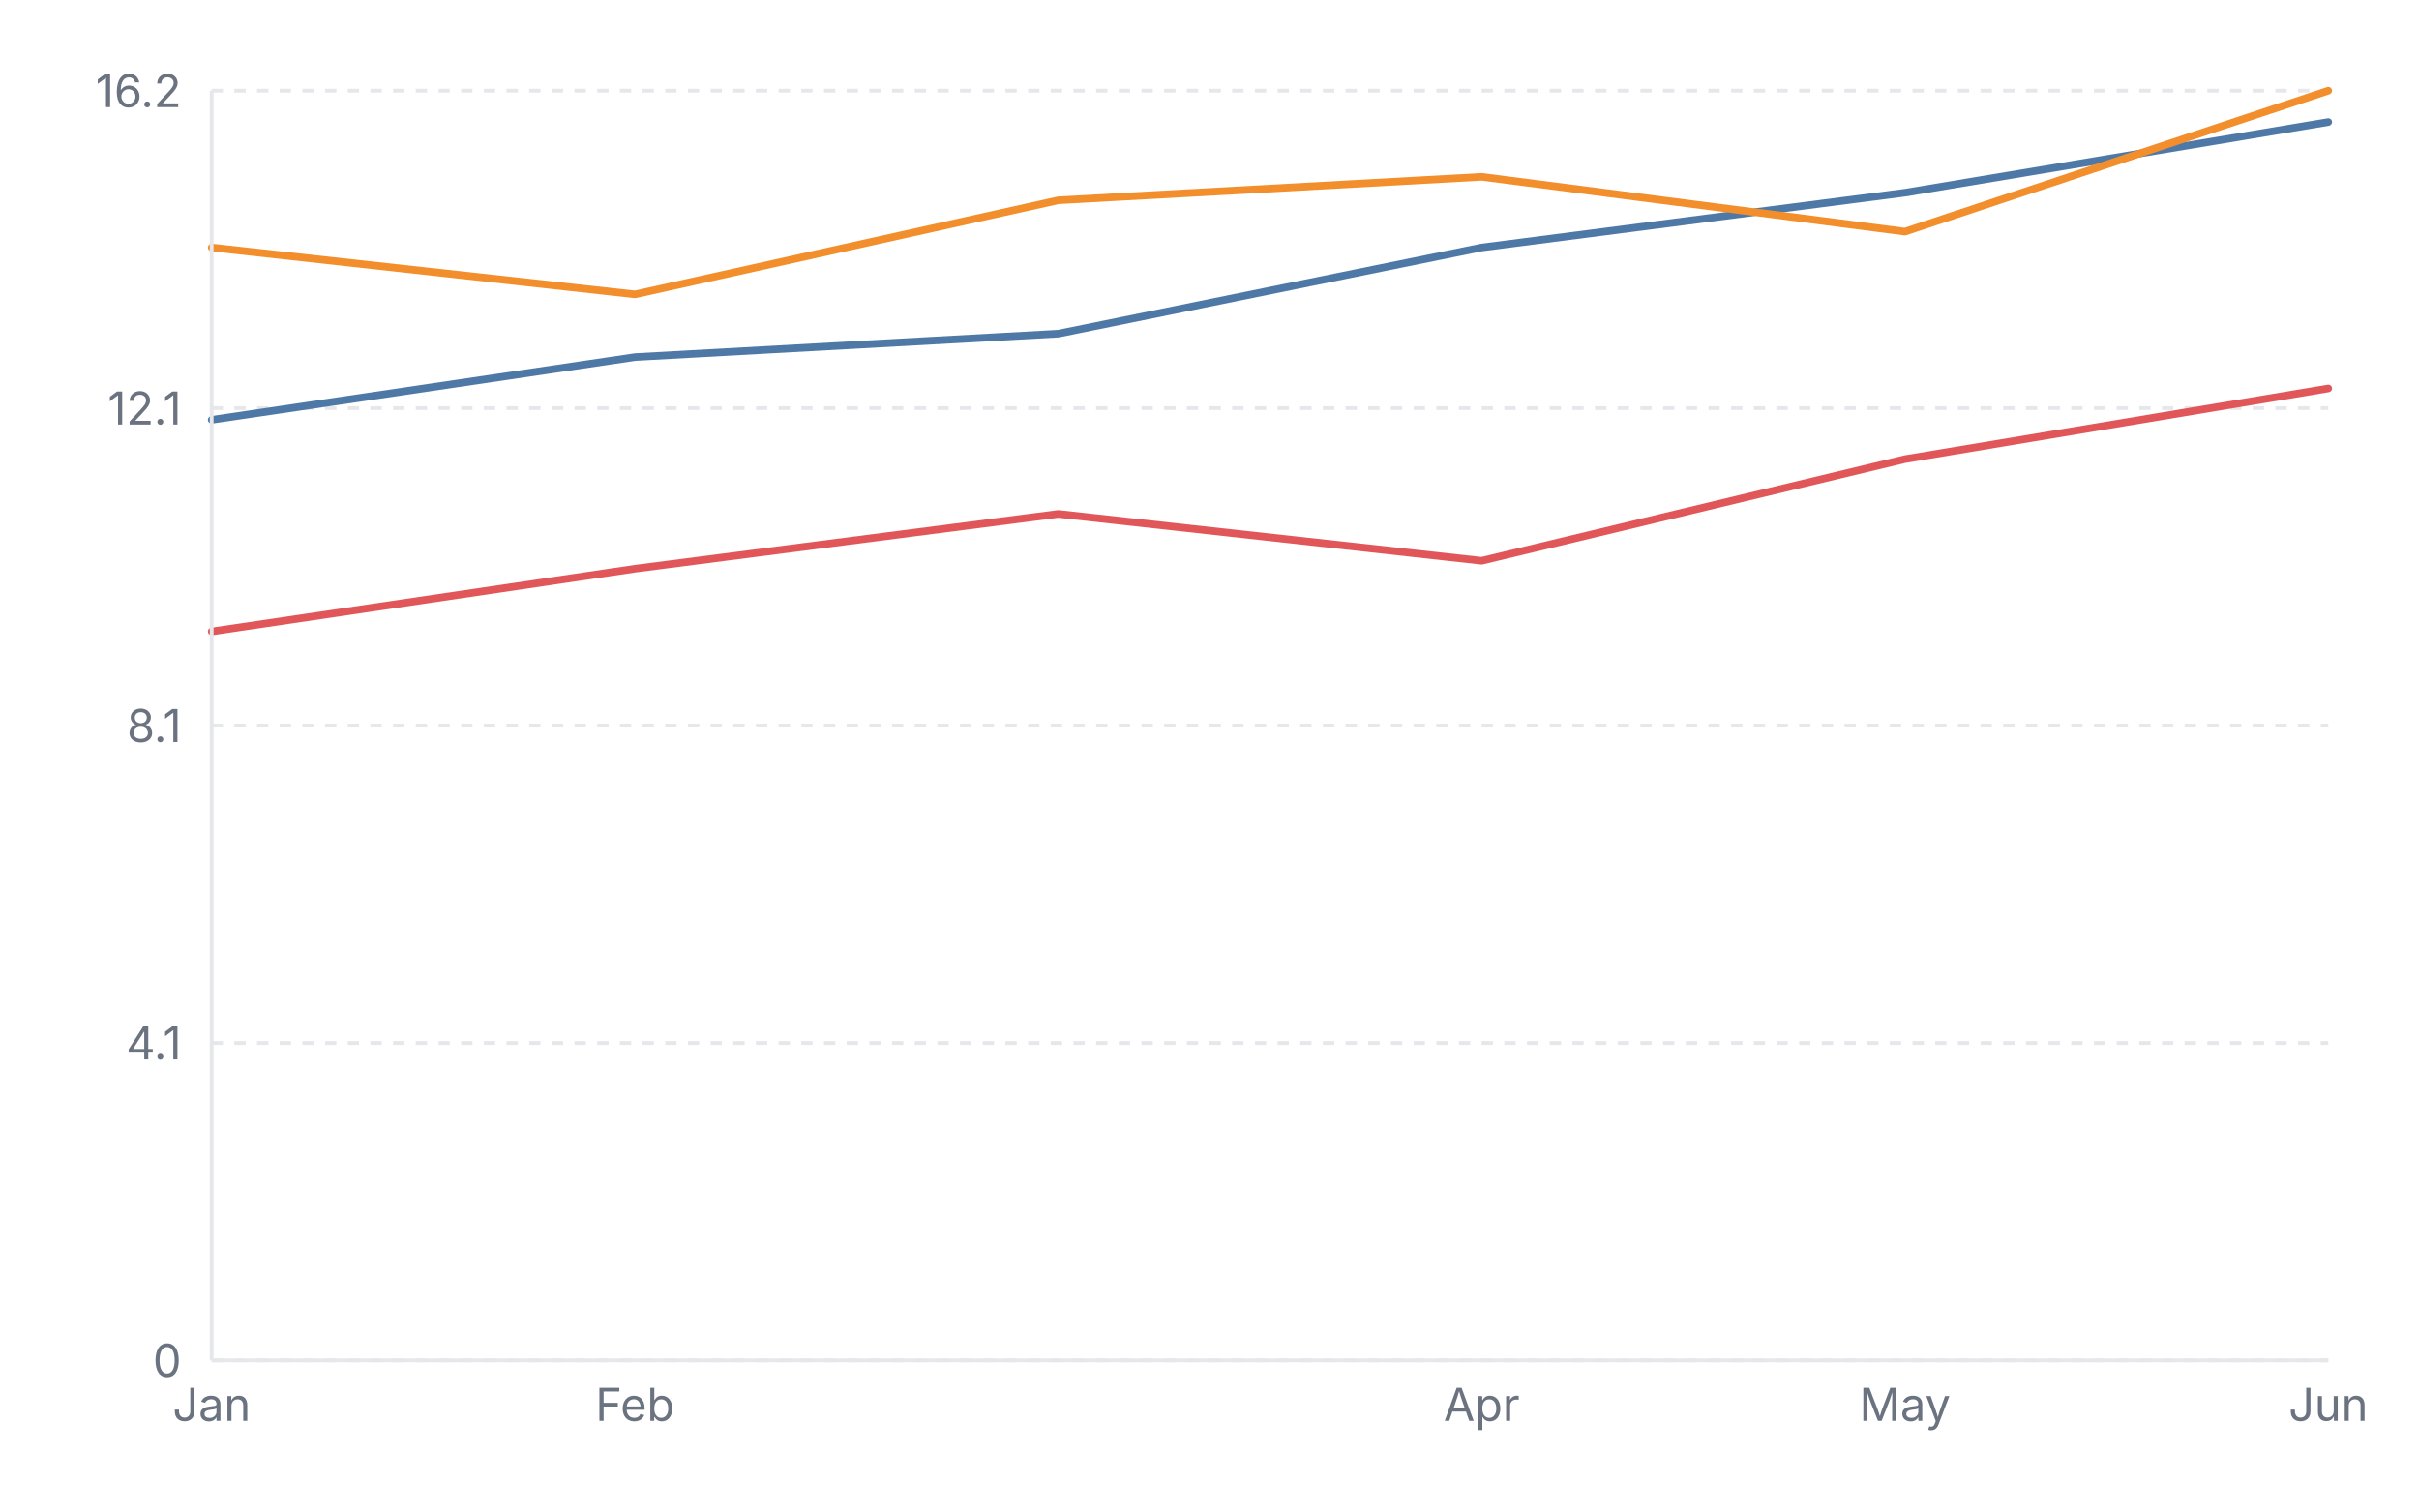
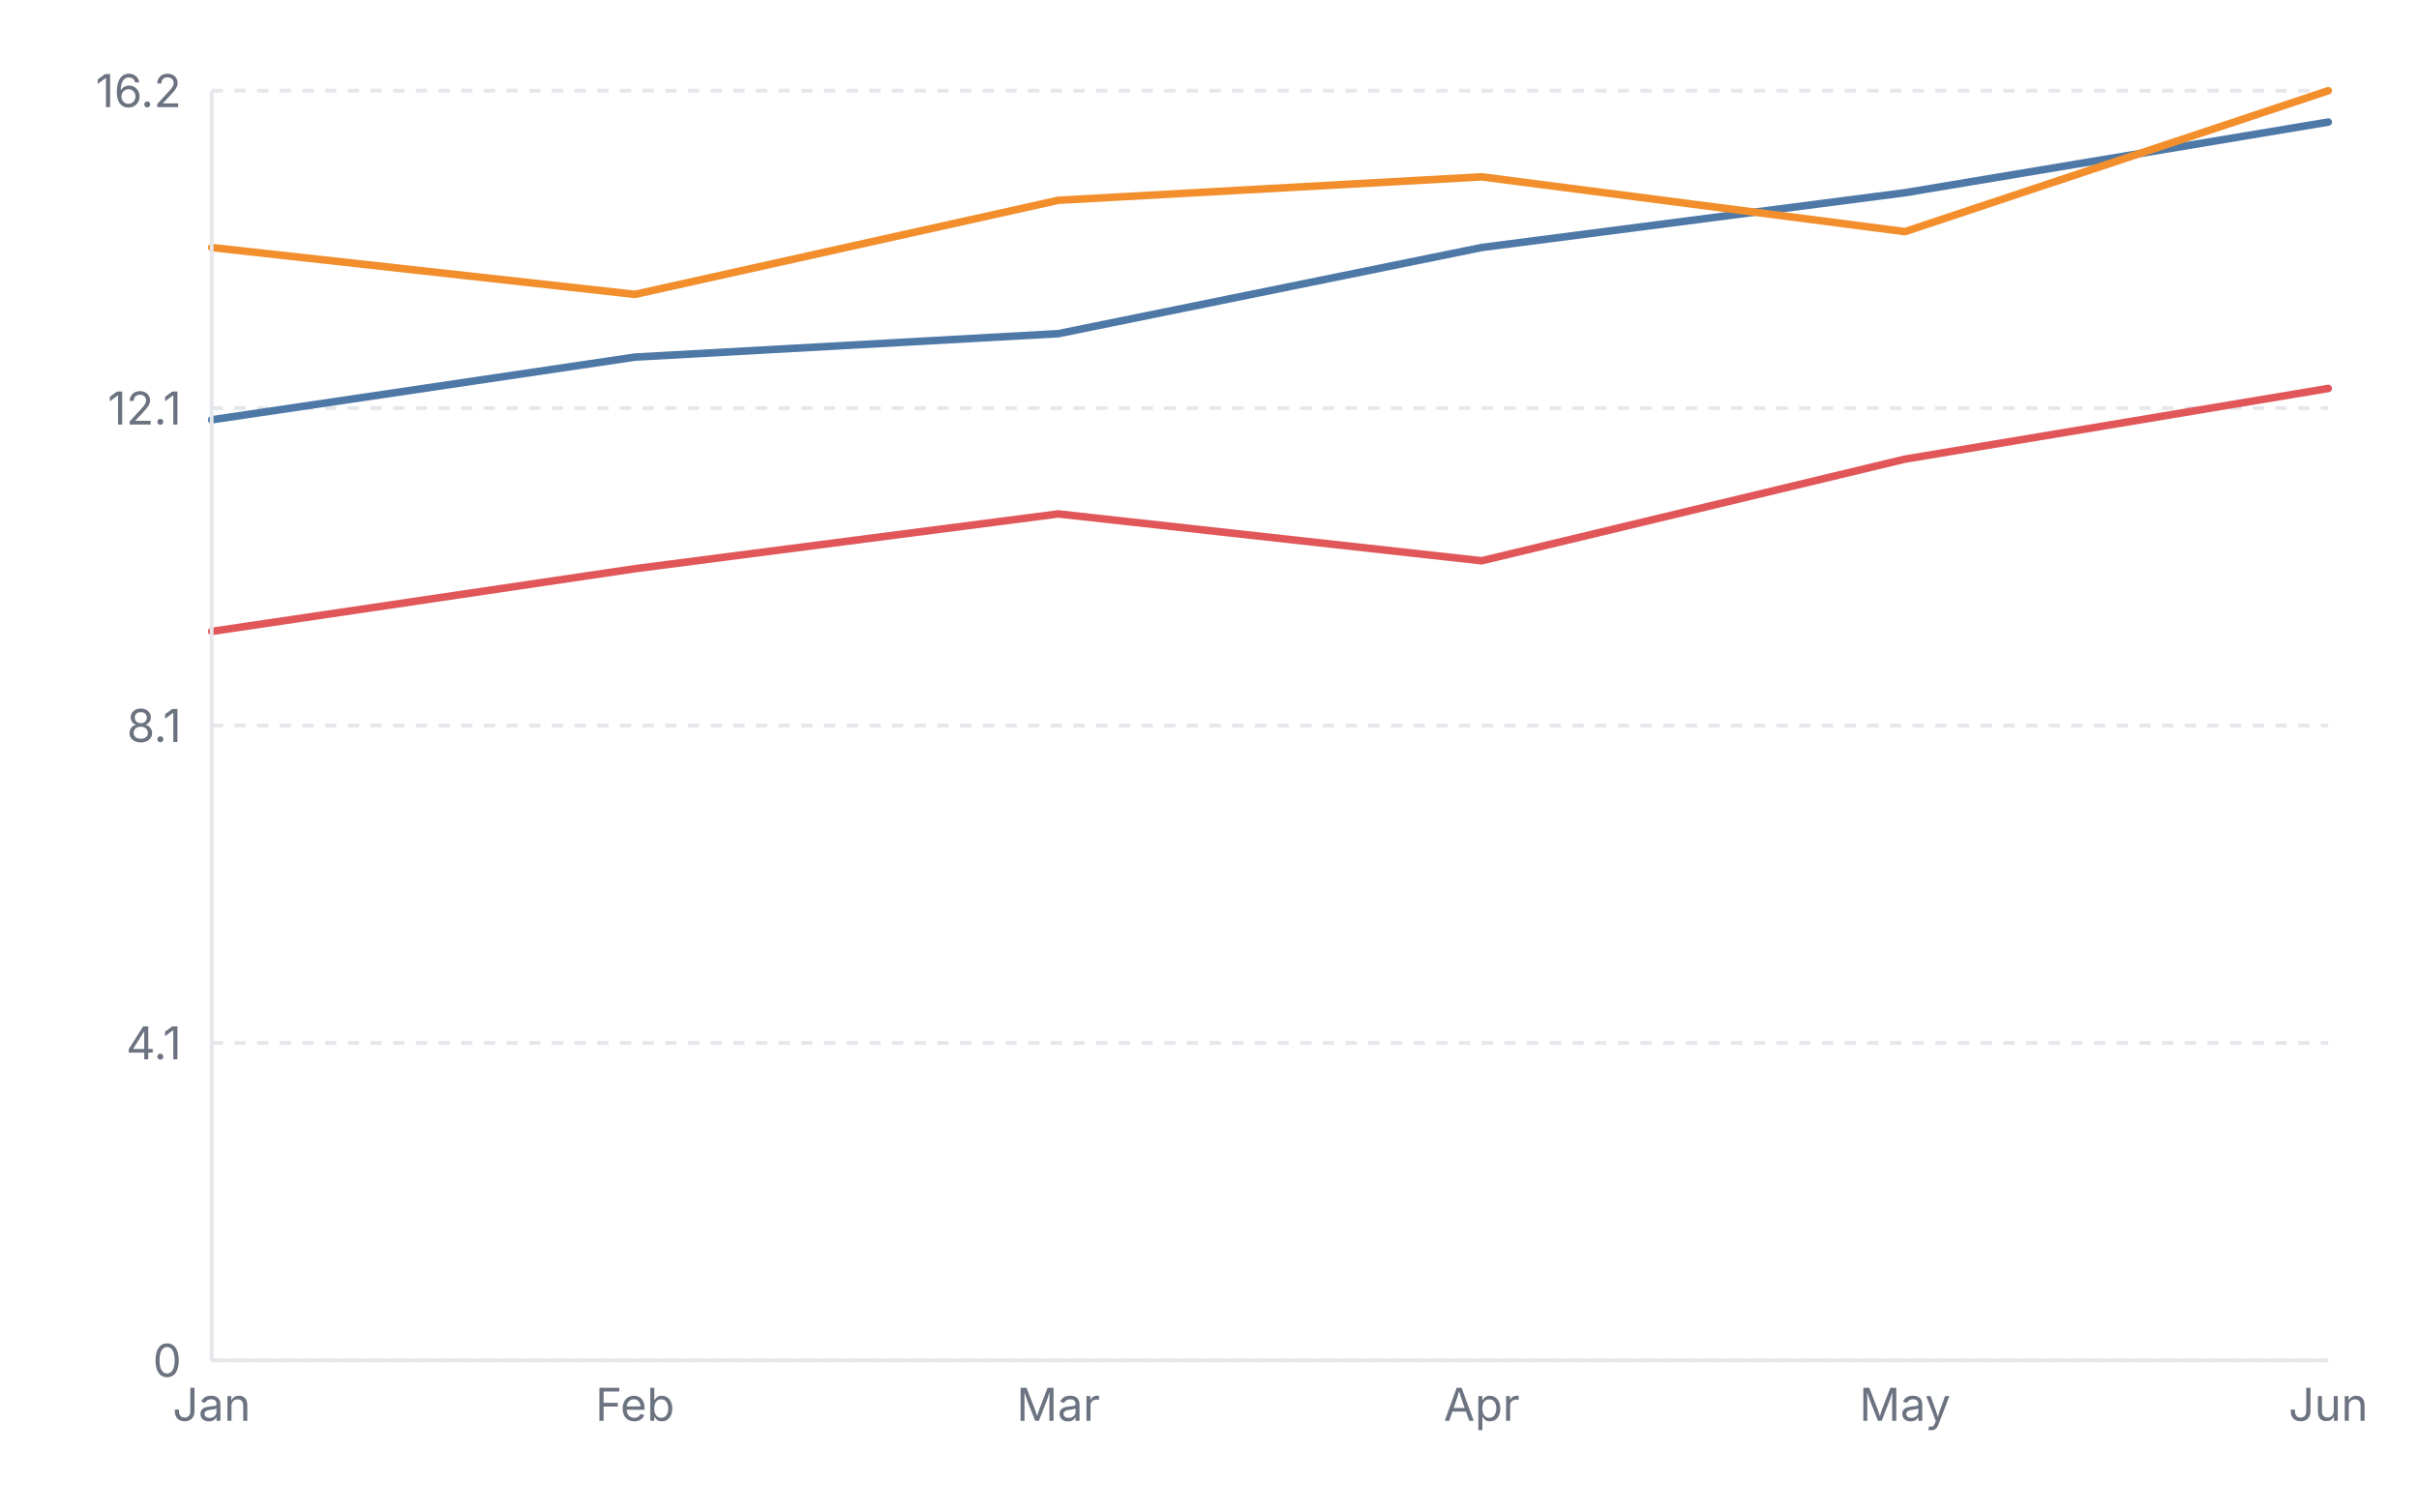
<svg xmlns="http://www.w3.org/2000/svg" width="640" height="400" aria-label="Line chart of revenue" role="img" style="font-family: Inter, &quot;Helvetica Neue&quot;, Arial, sans-serif;">
  <rect x="0" y="0" width="100%" height="100%" fill="rgb(255, 255, 255)" />
  <g transform="translate(56,24)">
    <g>
      <line x1="0" y1="336" x2="560" y2="336" stroke="#e5e7eb" stroke-dasharray="3,3" />
      <text x="-8" y="336" text-anchor="end" dominant-baseline="middle" font-size="12px" fill="#6b7280">0</text>
    </g>
    <g>
      <line x1="0" y1="252" x2="560" y2="252" stroke="#e5e7eb" stroke-dasharray="3,3" />
      <text x="-8" y="252" text-anchor="end" dominant-baseline="middle" font-size="12px" fill="#6b7280">4.1</text>
    </g>
    <g>
      <line x1="0" y1="168" x2="560" y2="168" stroke="#e5e7eb" stroke-dasharray="3,3" />
      <text x="-8" y="168" text-anchor="end" dominant-baseline="middle" font-size="12px" fill="#6b7280">8.1</text>
    </g>
    <g>
      <line x1="0" y1="84" x2="560" y2="84" stroke="#e5e7eb" stroke-dasharray="3,3" />
      <text x="-8" y="84" text-anchor="end" dominant-baseline="middle" font-size="12px" fill="#6b7280">12.1</text>
    </g>
    <g>
      <line x1="0" y1="0" x2="560" y2="0" stroke="#e5e7eb" stroke-dasharray="3,3" />
      <text x="-8" y="0" text-anchor="end" dominant-baseline="middle" font-size="12px" fill="#6b7280">16.2</text>
    </g>
    <text x="0" y="352" text-anchor="middle" font-size="12px" fill="#6b7280">Jan</text>
    <text x="112" y="352" text-anchor="middle" font-size="12px" fill="#6b7280">Feb</text>
+     <text x="224" y="352" text-anchor="middle" font-size="12px" fill="#6b7280">Mar</text>
    <text x="336" y="352" text-anchor="middle" font-size="12px" fill="#6b7280">Apr</text>
    <text x="448" y="352" text-anchor="middle" font-size="12px" fill="#6b7280">May</text>
    <text x="560" y="352" text-anchor="middle" font-size="12px" fill="#6b7280">Jun</text>
    <path d="M0.0,87.1 L112.0,70.5 L224.0,64.3 L336.0,41.5 L448.0,27.0 L560.0,8.3" fill="none" stroke="#4e79a7" stroke-width="2" stroke-linejoin="round" stroke-linecap="round" />
    <path d="M0.0,41.5 L112.0,53.9 L224.0,29.0 L336.0,22.8 L448.0,37.3 L560.0,0.0" fill="none" stroke="#f28e2b" stroke-width="2" stroke-linejoin="round" stroke-linecap="round" />
    <path d="M0.0,143.1 L112.0,126.5 L224.0,112.0 L336.0,124.4 L448.0,97.5 L560.0,78.8" fill="none" stroke="#e15759" stroke-width="2" stroke-linejoin="round" stroke-linecap="round" />
    <line x1="0" y1="336" x2="560" y2="336" stroke="#e5e7eb" />
    <line x1="0" y1="0" x2="0" y2="336" stroke="#e5e7eb" />
  </g>
</svg>
